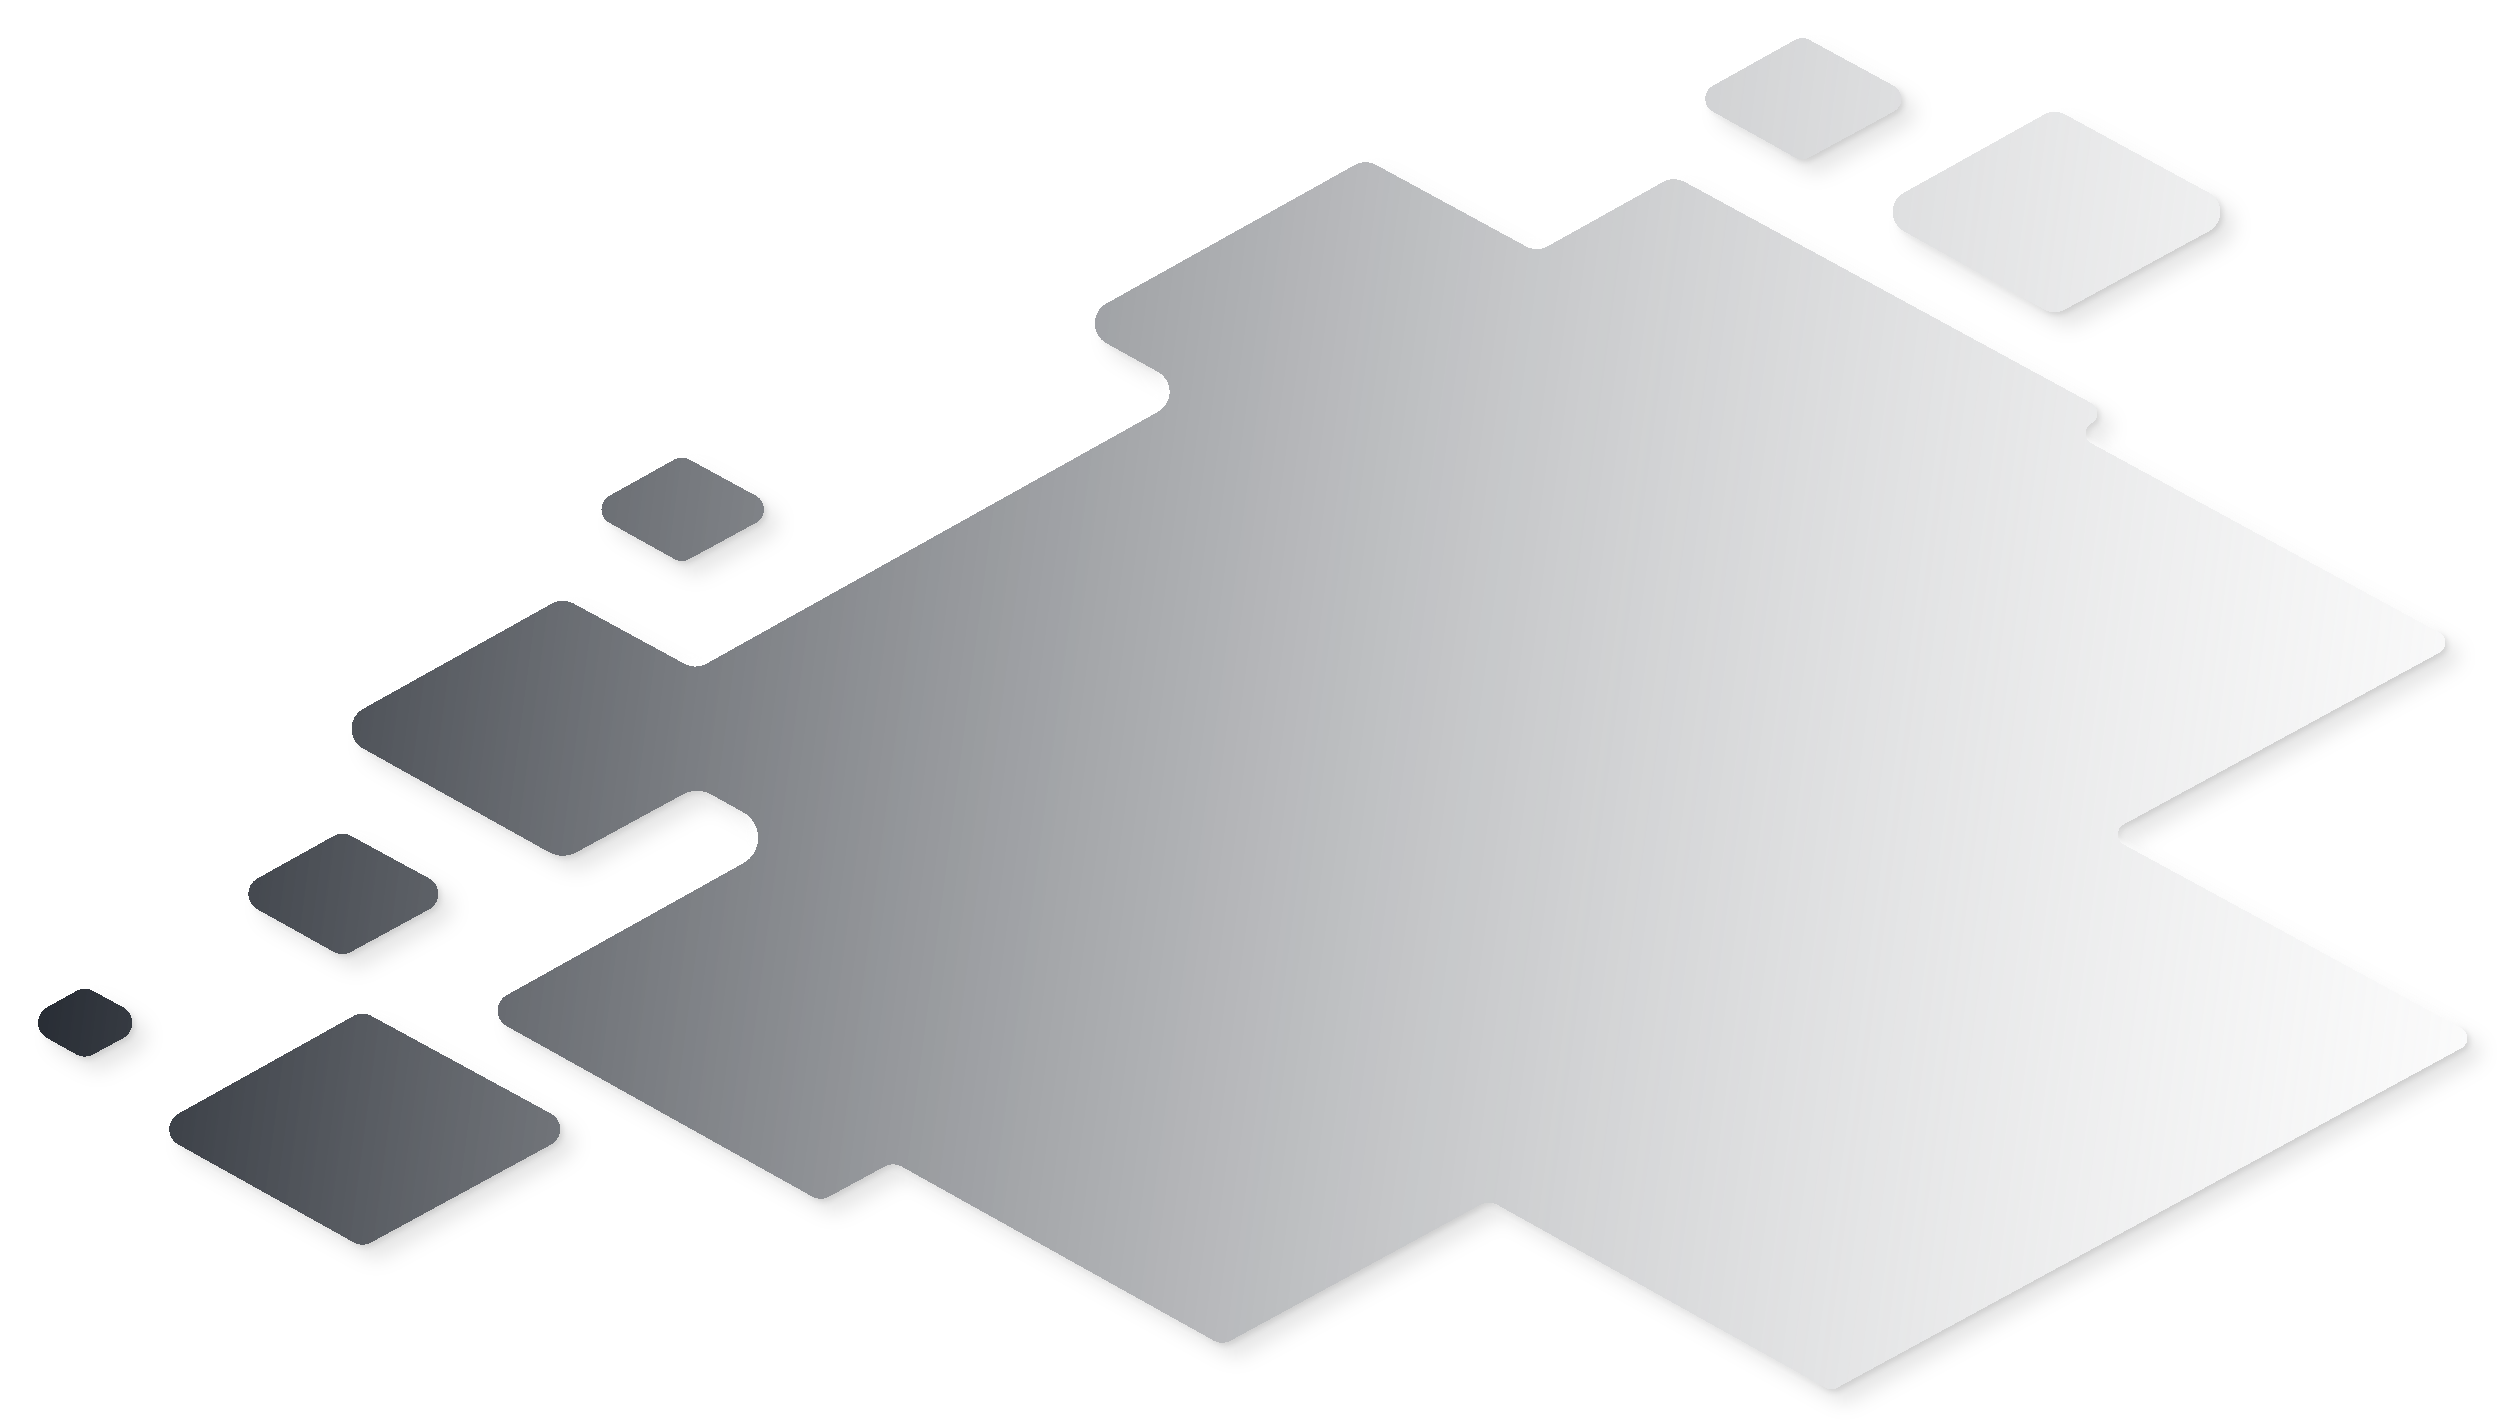
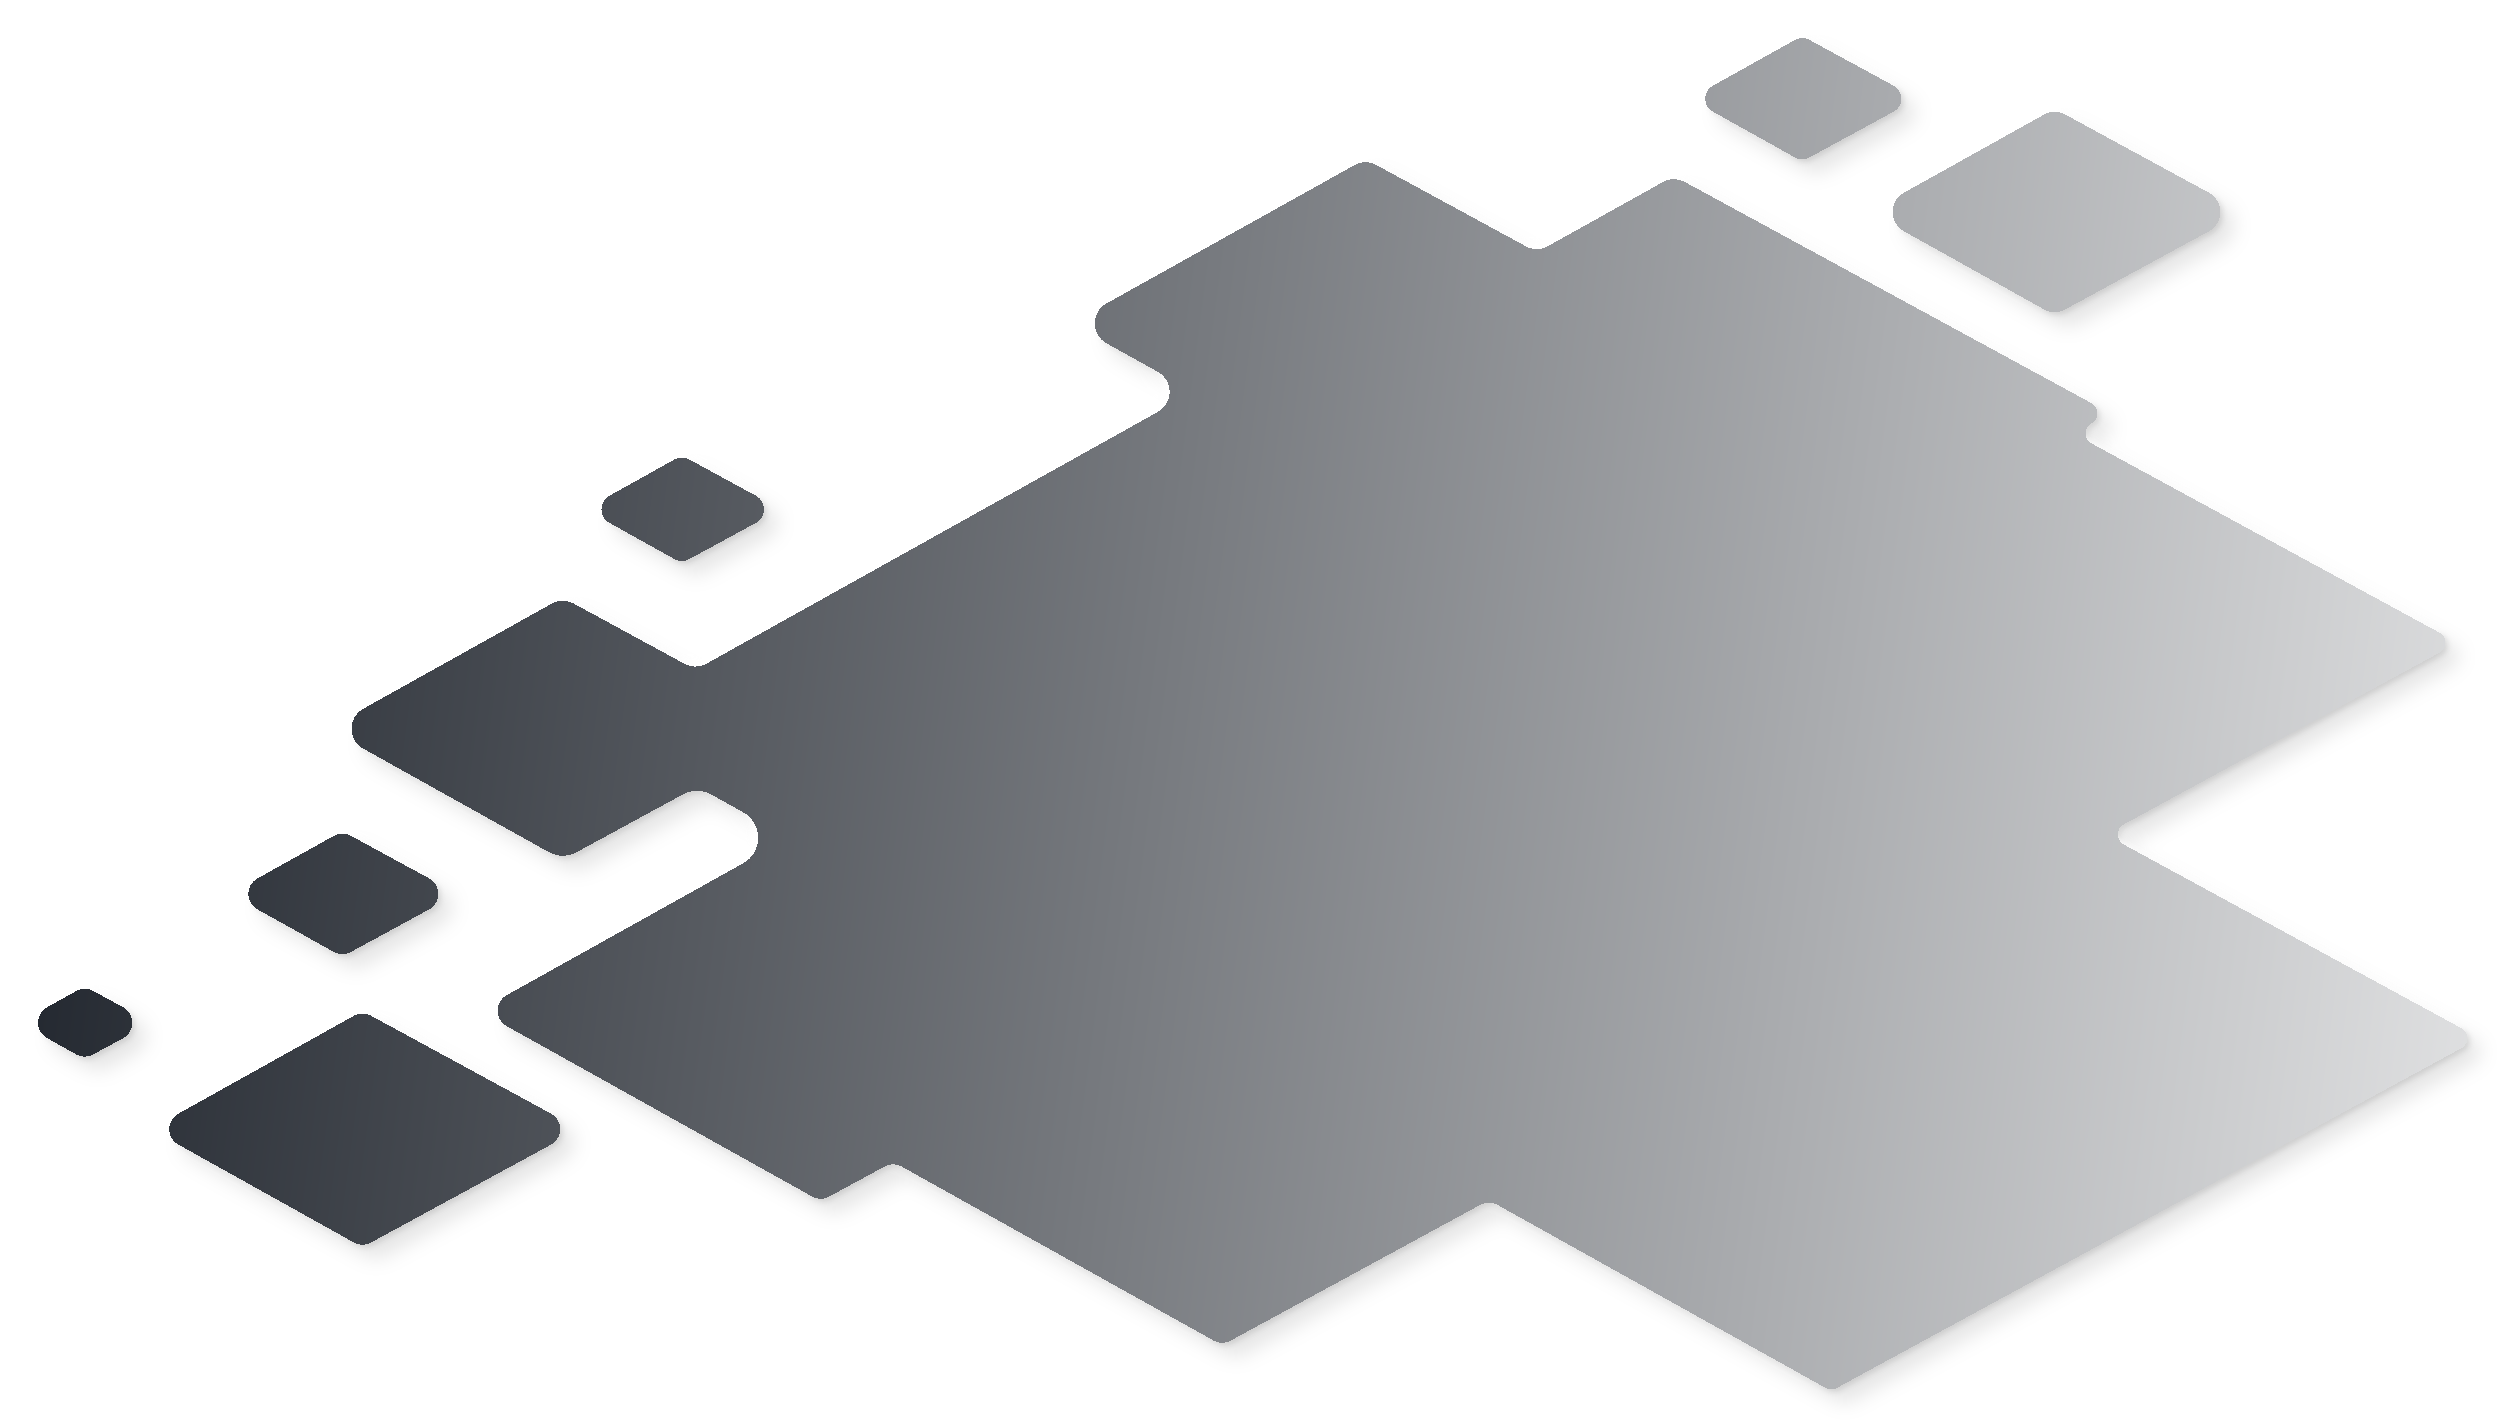
<svg xmlns="http://www.w3.org/2000/svg" width="920" height="524" viewBox="0 0 920 524" fill="none">
  <g filter="url(#filter0_dddd_1_22839)">
    <path d="M498.418 60.781C500.942 59.383 504.01 59.359 506.546 60.744L561.514 90.634C564.05 92.007 567.118 91.994 569.642 90.584L611.902 67.016C614.426 65.606 617.494 65.581 620.03 66.967L769.665 148.348C772.597 149.944 772.597 154.162 769.665 155.758C766.733 157.354 766.733 161.572 769.665 163.168L897.71 232.808C900.642 234.403 900.642 238.623 897.71 240.219L781.554 303.388C778.622 304.984 778.622 309.202 781.554 310.798L905.789 378.372L905.802 378.347C908.734 379.943 908.734 384.162 905.802 385.758L675.9 510.797C674.626 511.489 673.092 511.478 671.83 510.772L551.071 443.409C549.117 442.32 546.741 442.308 544.774 443.372L452.879 493.352C450.912 494.416 448.536 494.404 446.581 493.315L331.835 429.306C329.88 428.217 327.505 428.205 325.538 429.268L305.149 440.353C303.182 441.417 300.807 441.405 298.853 440.316L186.457 377.617C181.991 375.13 181.991 368.709 186.457 366.223L273.491 317.677C280.827 313.582 280.827 303.028 273.491 298.934L261.713 292.364C258.496 290.583 254.587 290.559 251.358 292.315L212.239 313.594C209.01 315.363 205.101 315.339 201.885 313.545L133.705 275.515C127.94 272.31 127.94 264.021 133.705 260.805L202.998 222.156C205.522 220.746 208.59 220.721 211.126 222.106L251.865 244.264C254.401 245.649 257.469 245.637 259.993 244.226L426.094 151.576C431.859 148.359 431.859 140.083 426.094 136.866L407.228 126.35C401.462 123.146 401.462 114.857 407.228 111.641L498.418 60.781ZM130.214 373.81C132.169 372.722 134.544 372.709 136.511 373.773L202.735 409.787V409.799C207.276 412.261 207.276 418.78 202.735 421.255L136.511 457.268C134.544 458.332 132.169 458.32 130.214 457.231L65.647 421.218C61.181 418.731 61.181 412.311 65.647 409.824L130.214 373.81ZM28.014 364.701C29.968 363.612 32.343 363.6 34.31 364.664L45.247 370.614V370.627C49.787 373.089 49.787 379.609 45.247 382.083L34.31 388.033C32.343 389.097 29.968 389.085 28.014 387.996L17.35 382.046C12.883 379.559 12.883 373.138 17.35 370.651L28.014 364.701ZM122.816 307.607C124.771 306.519 127.146 306.506 129.113 307.57L157.89 323.22V323.232C162.43 325.694 162.43 332.214 157.89 334.688L129.113 350.339C127.146 351.402 124.771 351.39 122.816 350.302L94.758 334.651C90.292 332.165 90.292 325.743 94.758 323.257L122.816 307.607ZM248.142 169.121C249.861 168.168 251.94 168.155 253.672 169.096L278.13 182.395V182.383C282.126 184.548 282.126 190.276 278.13 192.453L253.672 205.753C251.952 206.693 249.861 206.681 248.142 205.728L224.289 192.429C220.367 190.251 220.367 184.61 224.289 182.42L248.142 169.121ZM752.157 42.185C754.594 40.837 757.551 40.812 760.001 42.148L812.814 70.875C818.468 73.943 818.468 82.072 812.814 85.152L760.001 113.879C757.551 115.215 754.594 115.203 752.157 113.842L700.654 85.115C695.099 82.01 695.099 74.017 700.654 70.912L752.157 42.185ZM660.558 14.685C662.191 13.782 664.183 13.769 665.828 14.66L696.844 31.522C700.642 33.588 700.641 39.044 696.844 41.11L665.828 57.974C664.183 58.877 662.191 58.864 660.558 57.948L630.321 41.086C626.586 38.995 626.586 33.626 630.321 31.548L660.558 14.685Z" fill="url(#paint0_linear_1_22839)" shape-rendering="crispEdges" />
  </g>
  <defs>
    <filter id="filter0_dddd_1_22839" x="0" y="0" width="920.001" height="523.309" filterUnits="userSpaceOnUse" color-interpolation-filters="sRGB">
      <feFlood flood-opacity="0" result="BackgroundImageFix" />
      <feColorMatrix in="SourceAlpha" type="matrix" values="0 0 0 0 0 0 0 0 0 0 0 0 0 0 0 0 0 0 127 0" result="hardAlpha" />
      <feOffset dx="5" dy="5" />
      <feGaussianBlur stdDeviation="3.5" />
      <feComposite in2="hardAlpha" operator="out" />
      <feColorMatrix type="matrix" values="0 0 0 0 0 0 0 0 0 0 0 0 0 0 0 0 0 0 0.1 0" />
      <feBlend mode="normal" in2="BackgroundImageFix" result="effect1_dropShadow_1_22839" />
      <feColorMatrix in="SourceAlpha" type="matrix" values="0 0 0 0 0 0 0 0 0 0 0 0 0 0 0 0 0 0 127 0" result="hardAlpha" />
      <feOffset dx="1" dy="1" />
      <feGaussianBlur stdDeviation="1" />
      <feComposite in2="hardAlpha" operator="out" />
      <feColorMatrix type="matrix" values="0 0 0 0 0 0 0 0 0 0 0 0 0 0 0 0 0 0 0.1 0" />
      <feBlend mode="normal" in2="effect1_dropShadow_1_22839" result="effect2_dropShadow_1_22839" />
      <feColorMatrix in="SourceAlpha" type="matrix" values="0 0 0 0 0 0 0 0 0 0 0 0 0 0 0 0 0 0 127 0" result="hardAlpha" />
      <feOffset dx="-2" dy="-2" />
      <feGaussianBlur stdDeviation="1" />
      <feComposite in2="hardAlpha" operator="out" />
      <feColorMatrix type="matrix" values="0 0 0 0 1 0 0 0 0 1 0 0 0 0 1 0 0 0 0.8 0" />
      <feBlend mode="normal" in2="effect2_dropShadow_1_22839" result="effect3_dropShadow_1_22839" />
      <feColorMatrix in="SourceAlpha" type="matrix" values="0 0 0 0 0 0 0 0 0 0 0 0 0 0 0 0 0 0 127 0" result="hardAlpha" />
      <feOffset dx="-6" dy="-6" />
      <feGaussianBlur stdDeviation="4" />
      <feComposite in2="hardAlpha" operator="out" />
      <feColorMatrix type="matrix" values="0 0 0 0 1 0 0 0 0 1 0 0 0 0 1 0 0 0 0.5 0" />
      <feBlend mode="normal" in2="effect3_dropShadow_1_22839" result="effect4_dropShadow_1_22839" />
      <feBlend mode="normal" in="SourceGraphic" in2="effect4_dropShadow_1_22839" result="shape" />
    </filter>
    <clipPath id="bgblur_0_1_22839_clip_path" transform="translate(0 0)">
      <path d="M498.418 60.781C500.942 59.383 504.01 59.359 506.546 60.744L561.514 90.634C564.05 92.007 567.118 91.994 569.642 90.584L611.902 67.016C614.426 65.606 617.494 65.581 620.03 66.967L769.665 148.348C772.597 149.944 772.597 154.162 769.665 155.758C766.733 157.354 766.733 161.572 769.665 163.168L897.71 232.808C900.642 234.403 900.642 238.623 897.71 240.219L781.554 303.388C778.622 304.984 778.622 309.202 781.554 310.798L905.789 378.372L905.802 378.347C908.734 379.943 908.734 384.162 905.802 385.758L675.9 510.797C674.626 511.489 673.092 511.478 671.83 510.772L551.071 443.409C549.117 442.32 546.741 442.308 544.774 443.372L452.879 493.352C450.912 494.416 448.536 494.404 446.581 493.315L331.835 429.306C329.88 428.217 327.505 428.205 325.538 429.268L305.149 440.353C303.182 441.417 300.807 441.405 298.853 440.316L186.457 377.617C181.991 375.13 181.991 368.709 186.457 366.223L273.491 317.677C280.827 313.582 280.827 303.028 273.491 298.934L261.713 292.364C258.496 290.583 254.587 290.559 251.358 292.315L212.239 313.594C209.01 315.363 205.101 315.339 201.885 313.545L133.705 275.515C127.94 272.31 127.94 264.021 133.705 260.805L202.998 222.156C205.522 220.746 208.59 220.721 211.126 222.106L251.865 244.264C254.401 245.649 257.469 245.637 259.993 244.226L426.094 151.576C431.859 148.359 431.859 140.083 426.094 136.866L407.228 126.35C401.462 123.146 401.462 114.857 407.228 111.641L498.418 60.781ZM130.214 373.81C132.169 372.722 134.544 372.709 136.511 373.773L202.735 409.787V409.799C207.276 412.261 207.276 418.78 202.735 421.255L136.511 457.268C134.544 458.332 132.169 458.32 130.214 457.231L65.647 421.218C61.181 418.731 61.181 412.311 65.647 409.824L130.214 373.81ZM28.014 364.701C29.968 363.612 32.343 363.6 34.31 364.664L45.247 370.614V370.627C49.787 373.089 49.787 379.609 45.247 382.083L34.31 388.033C32.343 389.097 29.968 389.085 28.014 387.996L17.35 382.046C12.883 379.559 12.883 373.138 17.35 370.651L28.014 364.701ZM122.816 307.607C124.771 306.519 127.146 306.506 129.113 307.57L157.89 323.22V323.232C162.43 325.694 162.43 332.214 157.89 334.688L129.113 350.339C127.146 351.402 124.771 351.39 122.816 350.302L94.758 334.651C90.292 332.165 90.292 325.743 94.758 323.257L122.816 307.607ZM248.142 169.121C249.861 168.168 251.94 168.155 253.672 169.096L278.13 182.395V182.383C282.126 184.548 282.126 190.276 278.13 192.453L253.672 205.753C251.952 206.693 249.861 206.681 248.142 205.728L224.289 192.429C220.367 190.251 220.367 184.61 224.289 182.42L248.142 169.121ZM752.157 42.185C754.594 40.837 757.551 40.812 760.001 42.148L812.814 70.875C818.468 73.943 818.468 82.072 812.814 85.152L760.001 113.879C757.551 115.215 754.594 115.203 752.157 113.842L700.654 85.115C695.099 82.01 695.099 74.017 700.654 70.912L752.157 42.185ZM660.558 14.685C662.191 13.782 664.183 13.769 665.828 14.66L696.844 31.522C700.642 33.588 700.641 39.044 696.844 41.11L665.828 57.974C664.183 58.877 662.191 58.864 660.558 57.948L630.321 41.086C626.586 38.995 626.586 33.626 630.321 31.548L660.558 14.685Z" />
    </clipPath>
    <linearGradient id="paint0_linear_1_22839" x1="14" y1="262.654" x2="1065.08" y2="401.004" gradientUnits="userSpaceOnUse">
      <stop stop-color="#22272F" />
-       <stop offset="1" stop-color="white" stop-opacity="0" />
+       <stop offset="1" stop-color="white" stop-opacity="1" />
    </linearGradient>
  </defs>
</svg>
